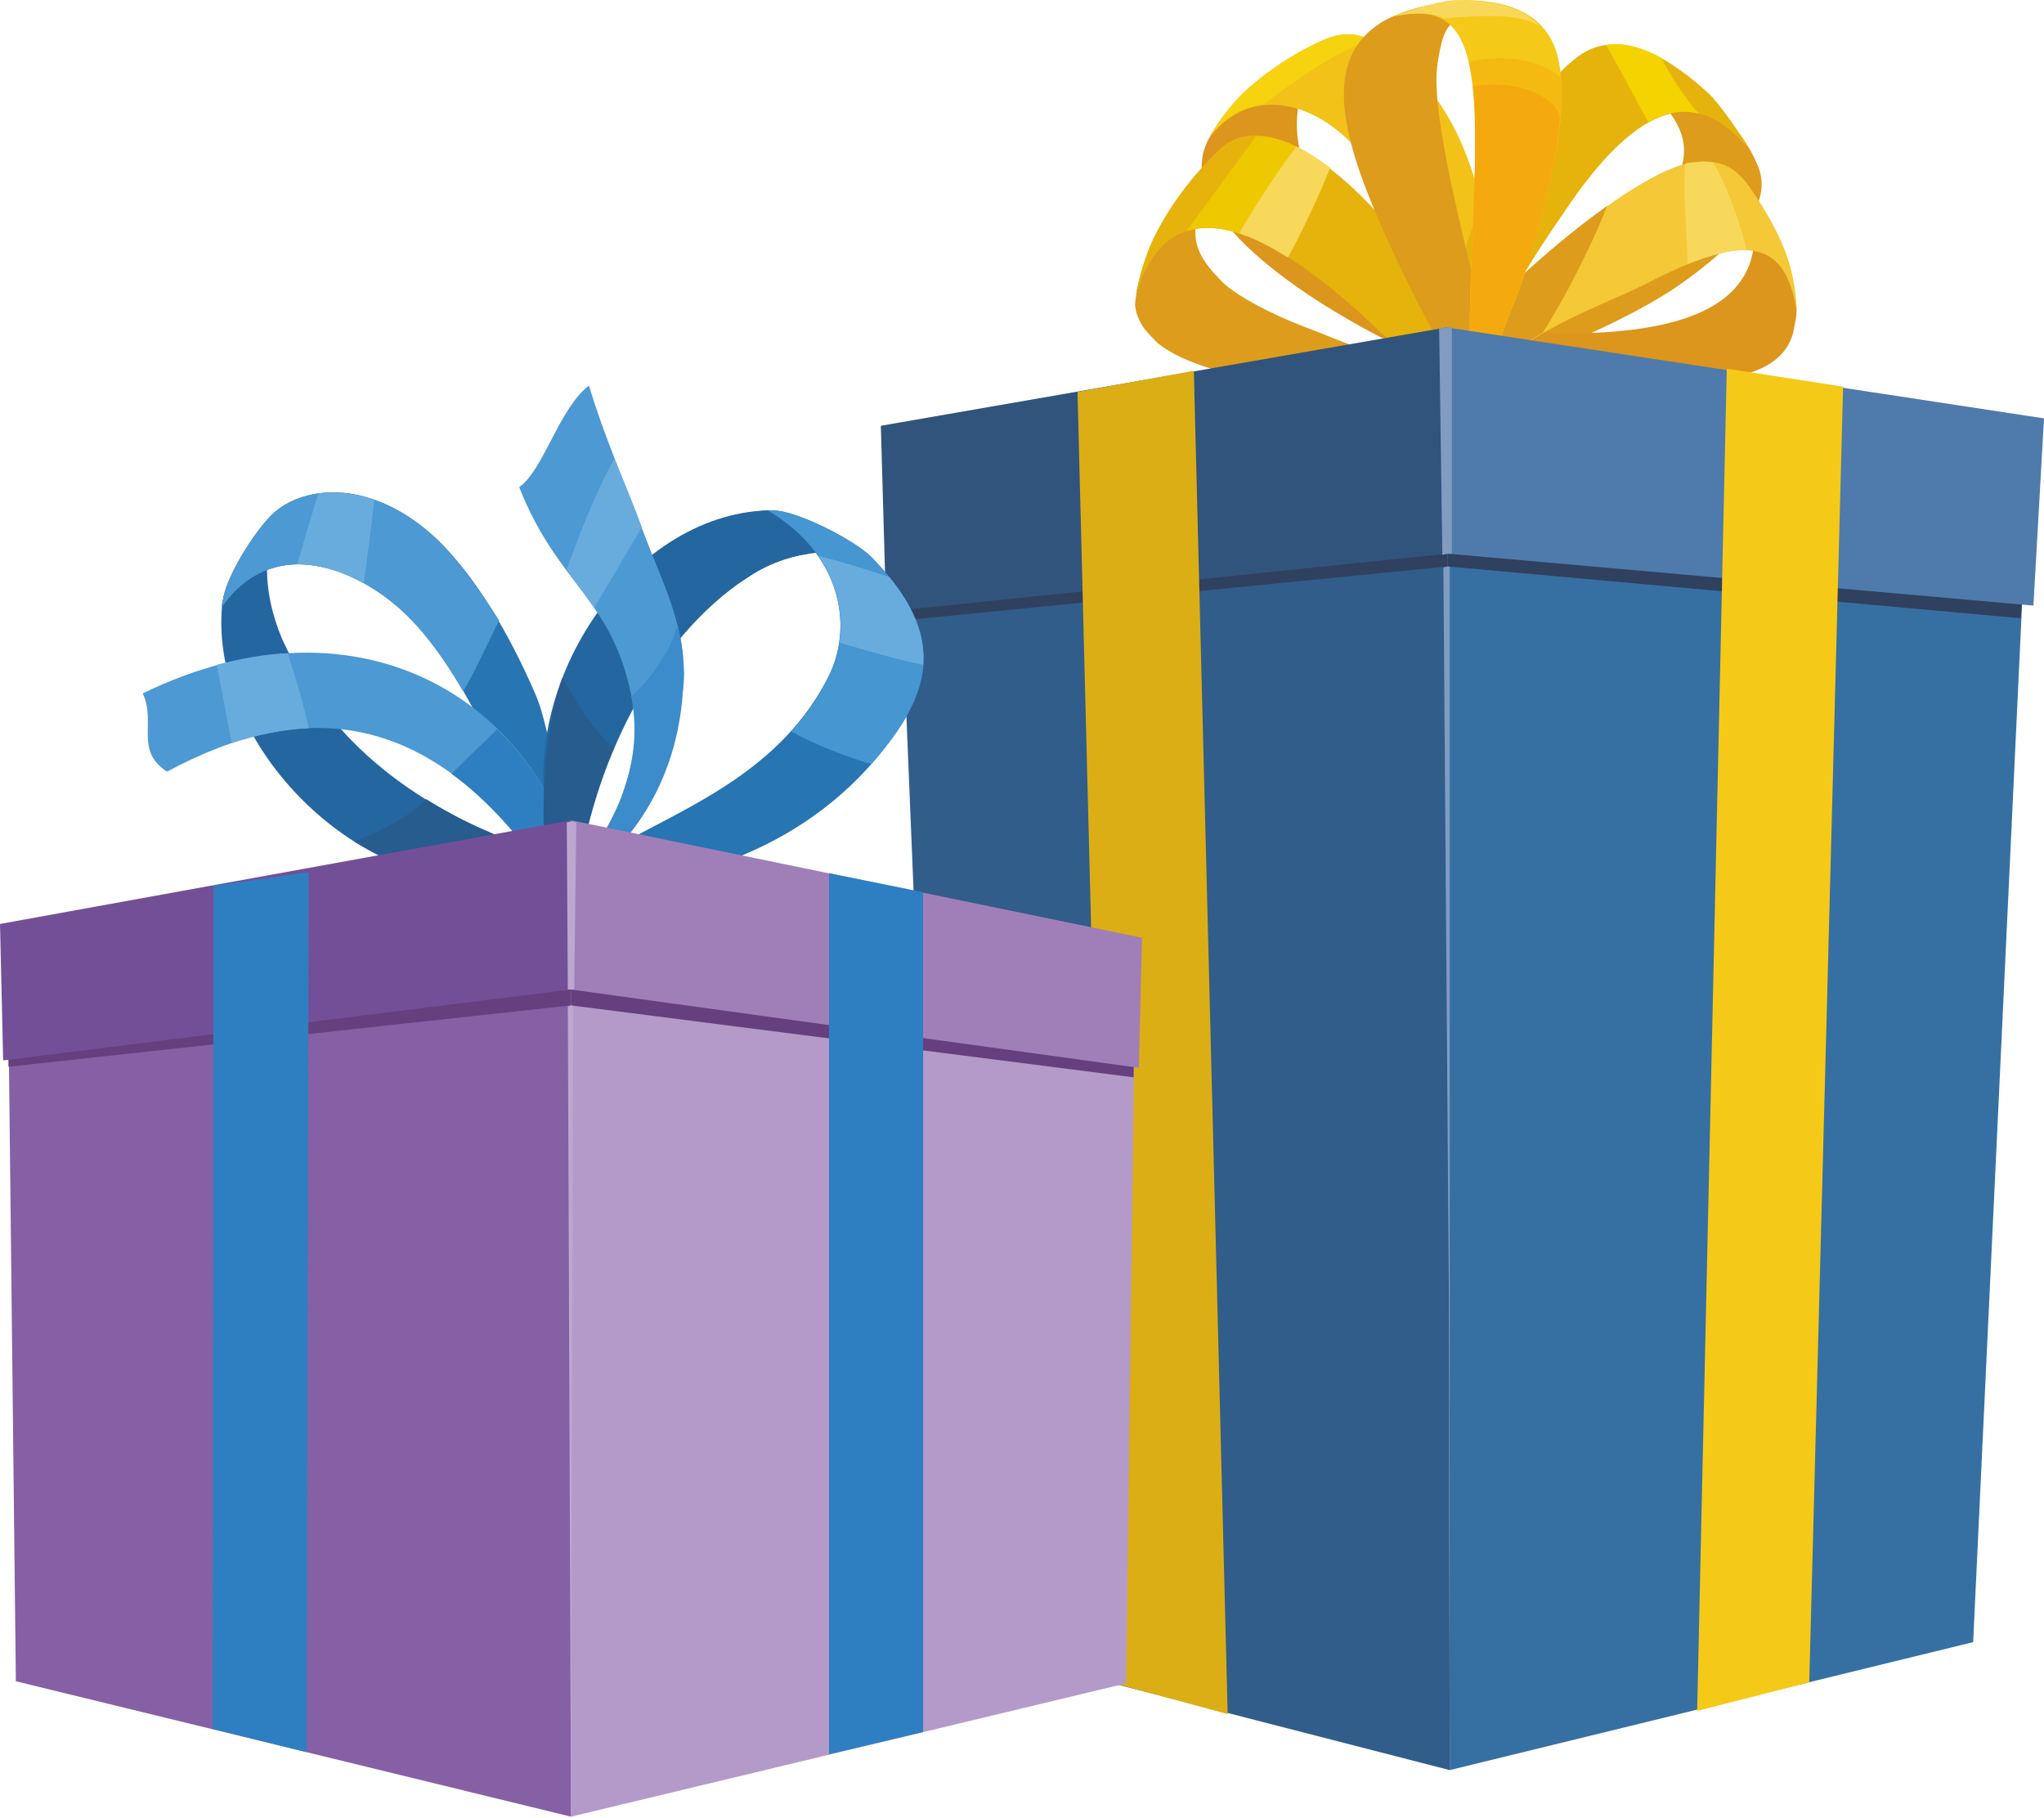
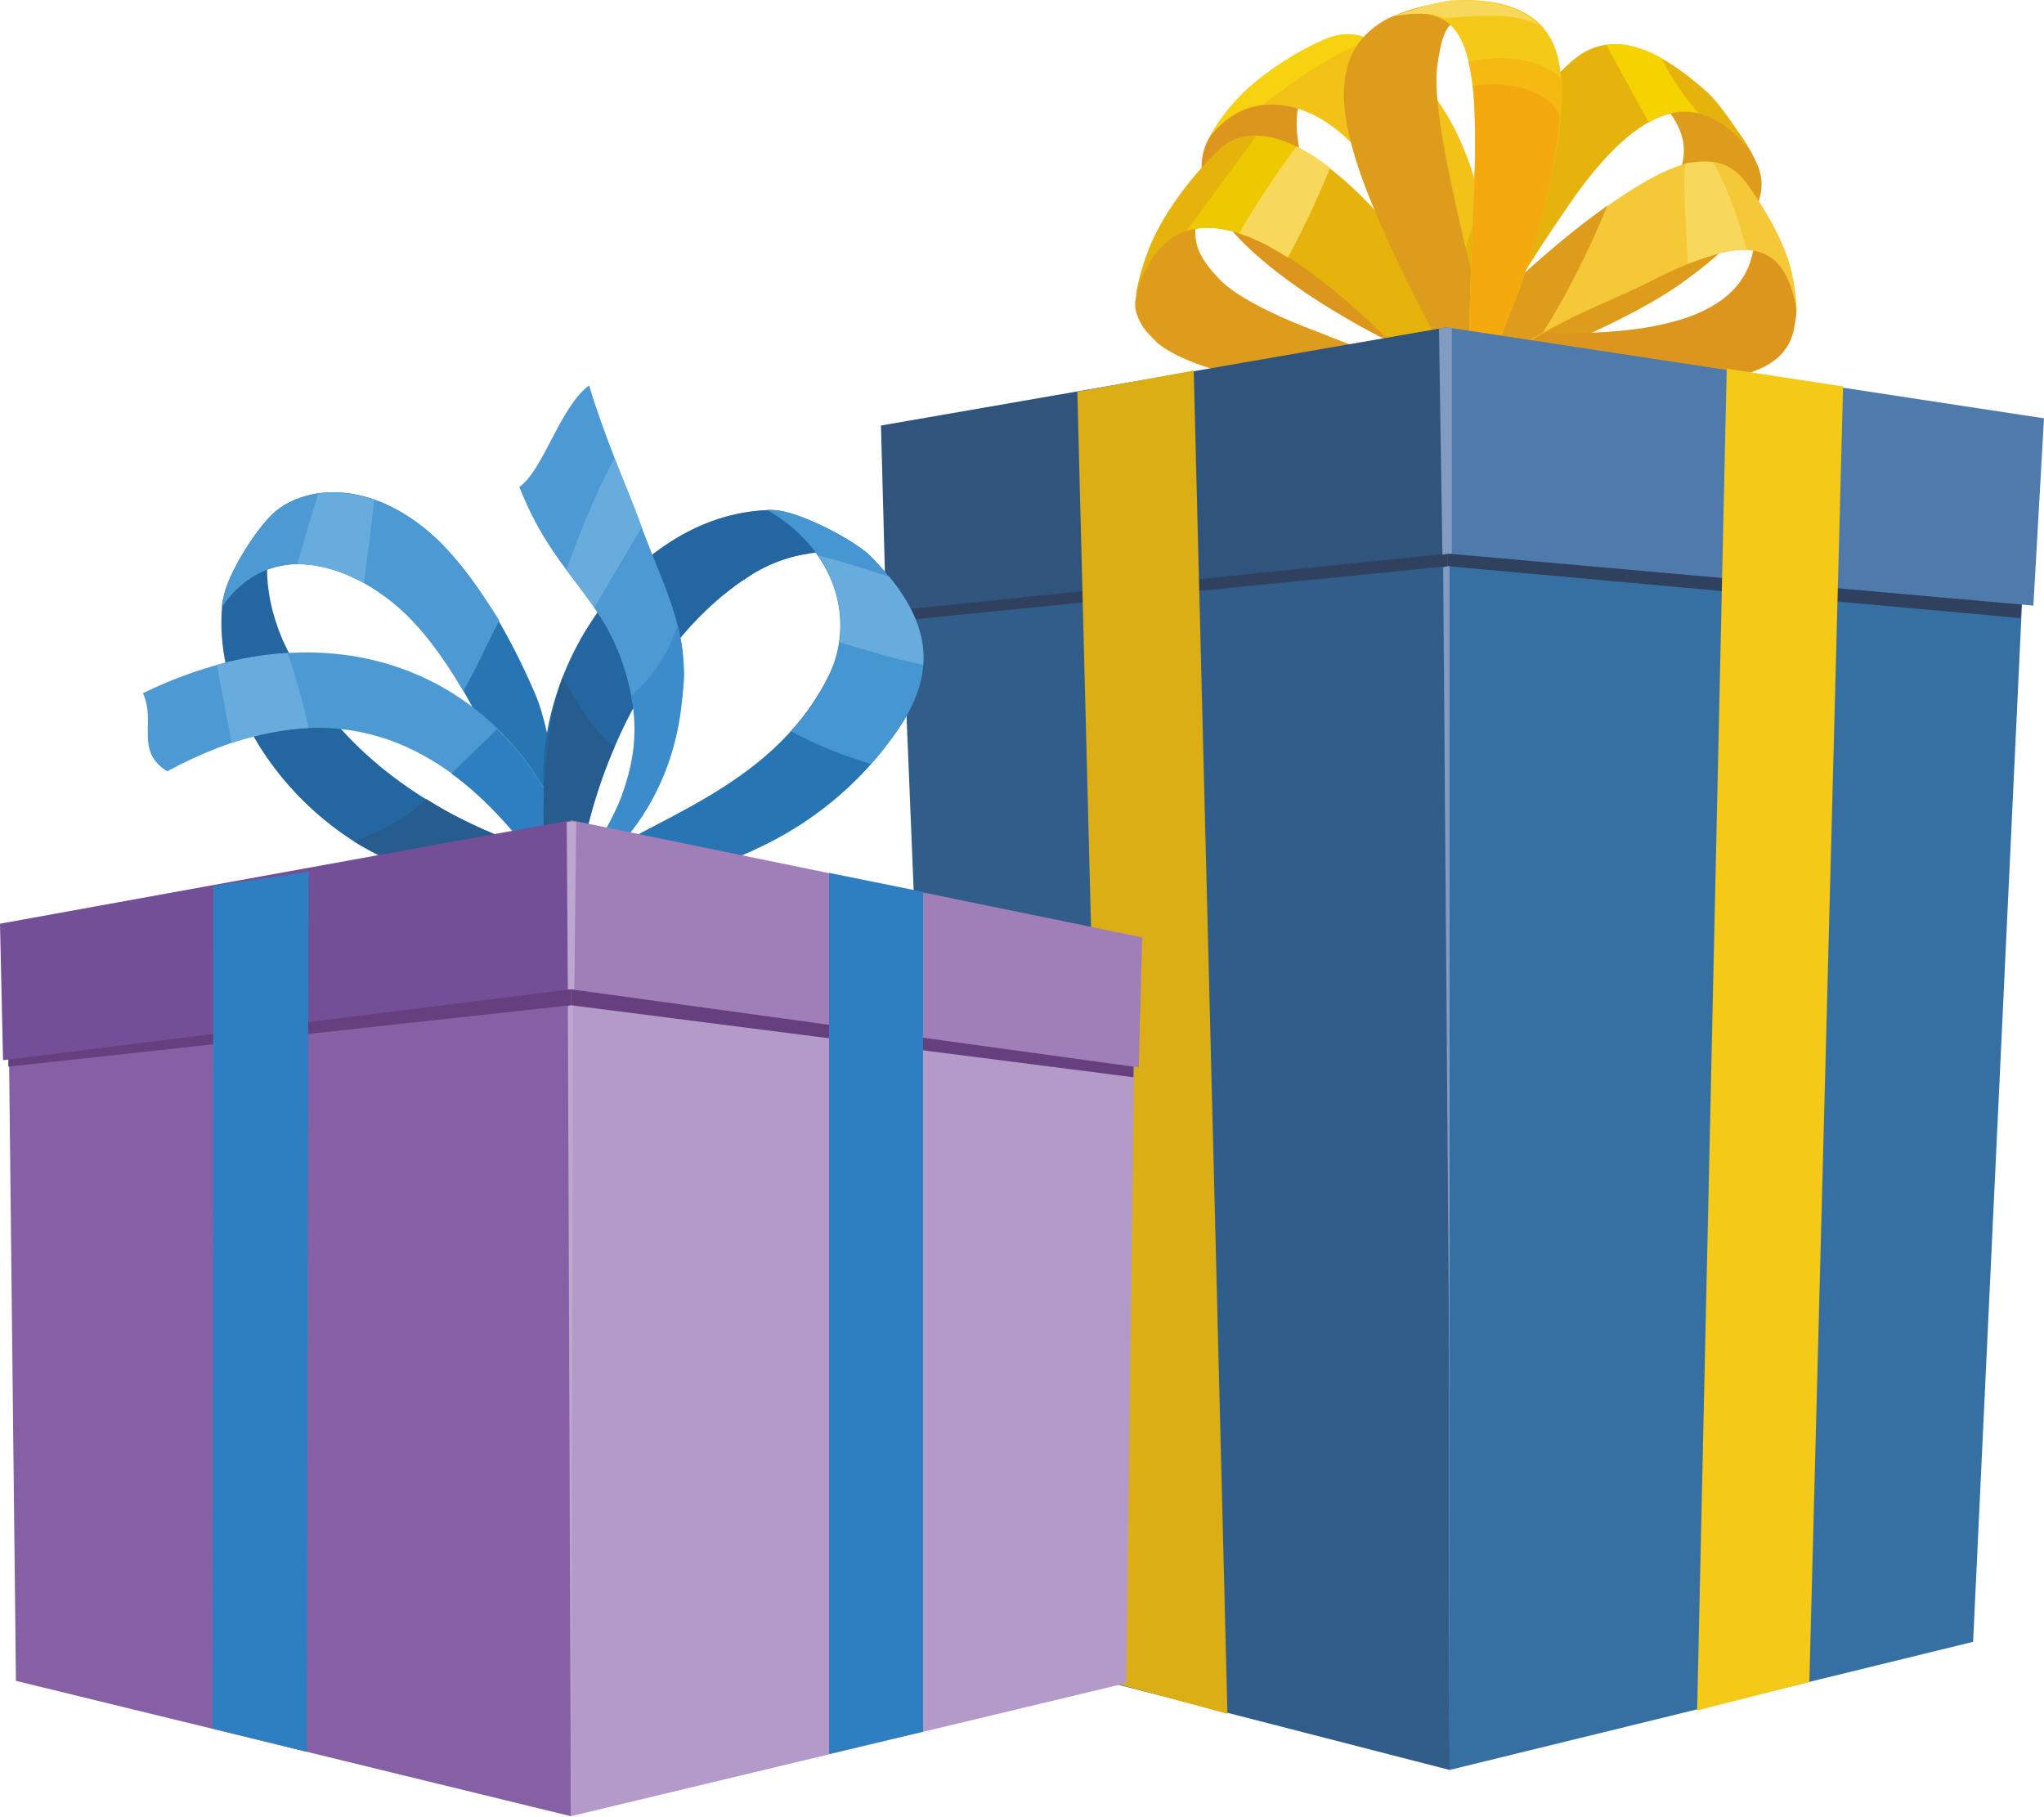
- <svg xmlns="http://www.w3.org/2000/svg" xml:space="preserve" width="1799px" height="1599px" version="1.1" style="shape-rendering:geometricPrecision; text-rendering:geometricPrecision; image-rendering:optimizeQuality; fill-rule:evenodd; clip-rule:evenodd" viewBox="0 0 1933 1717">
-   <defs>
-     <style type="text/css">
-    
-     .fil11 {fill:#F4AA0E}
-     .fil7 {fill:#F8D85B}
-     .fil10 {fill:#F4BA12}
-     .fil2 {fill:#F6D30E}
-     .fil9 {fill:#F5C917}
-     .fil6 {fill:#F4C836}
-     .fil1 {fill:#F3C219}
-     .fil5 {fill:#F4D300}
-     .fil8 {fill:#EEC800}
-     .fil4 {fill:#E6B30C}
-     .fil0 {fill:#DC951D}
-     .fil3 {fill:#DD9C1B}
-     .fil17 {fill:#DBAE15}
-     .fil32 {fill:#BCA7D1}
-     .fil27 {fill:#B49AC9}
-     .fil30 {fill:#A07FB8}
-     .fil18 {fill:#819BC1}
-     .fil28 {fill:#8560A5}
-     .fil23 {fill:#68ACDE}
-     .fil31 {fill:#734F98}
-     .fil22 {fill:#4C99D3}
-     .fil25 {fill:#4596D1}
-     .fil29 {fill:#653F7E}
-     .fil15 {fill:#4E7BAB}
-     .fil26 {fill:#3C8BCA}
-     .fil24 {fill:#2E7FC1}
-     .fil12 {fill:#3670A3}
-     .fil21 {fill:#2775B3}
-     .fil19 {fill:#2466A0}
-     .fil13 {fill:#315D8A}
-     .fil16 {fill:#31547D}
-     .fil14 {fill:#30405F}
-     .fil20 {fill:#265C8E}
-     .fil33 {fill:#2E7FC1;fill-rule:nonzero}
-    
-   </style>
-   </defs>
+ <svg xmlns="http://www.w3.org/2000/svg" xml:space="preserve" width="5622px" height="4995px" version="1.1" shape-rendering="geometricPrecision" text-rendering="geometricPrecision" image-rendering="optimizeQuality" fill-rule="evenodd" clip-rule="evenodd" viewBox="0 0 5392 4790">
  <g id="Capa_x0020_1">
-     <g id="_2521273965056">
-       <path class="fil0" d="M1307 319c-39,-20 -208,-112 -163,-190 24,-43 75,-84 107,-79 -69,86 19,190 120,280l-64 -11z" />
-       <path class="fil1" d="M1418 334c-7,-176 -47,-246 -109,-289 -17,-12 -34,-19 -59,-7 -25,11 -51,28 -74,49 -12,12 -23,26 -32,42 39,-50 104,-36 149,23 34,45 86,114 78,179l47 3z" />
-       <path class="fil2" d="M1298 38c-14,-7 -28,-9 -48,0 -25,11 -51,28 -74,49 -12,12 -23,26 -32,42 14,-19 32,-29 51,-31 37,-28 77,-55 103,-60l0 0z" />
-       <path class="fil3" d="M1420 349c16,-6 118,-43 175,-85 63,-46 81,-80 66,-111 -20,-46 -77,-91 -112,-84 31,38 58,59 35,104 -28,52 -82,103 -189,156l25 20z" />
-       <path class="fil4" d="M1368 335c-7,-64 60,-238 127,-284 41,-27 89,8 120,36 12,11 32,41 41,56 -47,-59 -99,-51 -165,40 -28,40 -73,105 -98,172l-25 -20z" />
-       <path class="fil5" d="M1519 42c17,-3 35,3 52,12 7,14 17,30 29,45 2,3 4,5 7,8 -15,-4 -31,-2 -48,8l-40 -73z" />
-       <path class="fil0" d="M1464 342c41,9 214,47 232,-29 1,-6 3,-13 3,-20 0,-8 -2,-16 -4,-25 -5,-30 -19,-59 -38,-70 21,111 -107,124 -248,114l55 30z" />
-       <path class="fil6" d="M1373 335c20,-42 172,-177 229,-182 22,-3 38,2 53,24 14,20 29,45 37,71 4,14 7,31 7,45 -11,-68 -49,-72 -135,-29 -35,19 -100,40 -140,75l-51 -4z" />
-       <path class="fil7" d="M1594 154c3,-1 5,-1 8,-1 6,-1 12,-1 18,0 12,19 25,55 32,83 -14,-1 -32,4 -56,13 -1,-35 -5,-74 -2,-95l0 0z" />
-       <path class="fil3" d="M1373 335c13,-28 84,-96 147,-141 -9,23 -32,74 -61,120 -13,7 -24,16 -35,25l-51 -4z" />
-       <path class="fil3" d="M1309 366c-30,4 -164,-2 -214,-42 -4,-4 -9,-9 -13,-14 -6,-9 -10,-19 -8,-28 6,-47 37,-104 70,-116 -16,48 -23,64 9,97 14,16 53,35 82,46 35,13 57,26 106,30l-32 27z" />
-       <path class="fil4" d="M1384 327c-9,-36 -56,-105 -107,-152 -44,-40 -93,-64 -124,-34 -23,22 -49,54 -65,90 -6,15 -11,31 -14,48 30,-102 119,-84 263,66l47 -18z" />
-       <path class="fil8" d="M1230 140c-15,-8 -29,-12 -42,-12l-66 90c16,-5 35,-4 57,5 1,-6 3,-12 6,-18 16,-28 30,-50 45,-65l0 0z" />
-       <path class="fil3" d="M1365 331c-8,-14 -70,-128 -87,-195 -20,-74 6,-102 31,-117 38,-20 100,-27 121,0 -57,-8 -64,-5 -71,44 -6,55 36,199 51,274l-45 -6z" />
-       <path class="fil9" d="M1416 338c0,-19 14,-44 24,-74 22,-70 48,-162 32,-215 -14,-46 -64,-51 -99,-49 -14,1 -42,10 -56,15 62,-13 79,19 78,128 0,46 -6,123 -5,193l26 2z" />
-       <path class="fil7" d="M1457 25c-20,-23 -56,-26 -84,-25 -14,1 -42,10 -56,15 22,-4 37,-4 49,2 32,-3 67,-5 86,5 2,0 4,2 5,3l0 0z" />
-       <path class="fil10" d="M1416 338c0,-19 14,-44 24,-74 19,-59 40,-135 37,-190 -16,-16 -51,-25 -88,-16 5,21 7,48 6,85 0,46 -6,123 -5,193l26 2z" />
-       <path class="fil11" d="M1416 338c0,-19 14,-44 24,-74 15,-46 31,-102 35,-150 0,-1 0,-2 0,-4 -4,-20 -42,-36 -82,-29 2,17 2,37 2,62 0,46 -6,123 -5,193l26 2z" />
-       <path class="fil7" d="M1258 158c-11,-8 -21,-15 -32,-20 -19,25 -41,59 -54,82 15,5 30,13 46,23 11,-20 28,-55 40,-85l0 0z" />
-       <polygon class="fil12" points="1369,473 1913,555 1866,1552 1371,1673 " />
-       <polygon class="fil13" points="1369,473 852,550 893,1550 1371,1673 " />
-       <polygon class="fil14" points="1369,473 1913,555 1911,584 1369,535 " />
-       <polygon class="fil14" points="1369,473 852,550 854,586 1369,535 " />
-       <polygon class="fil15" points="1368,309 1933,395 1923,572 1370,523 1368,523 " />
-       <polygon class="fil16" points="1368,309 833,402 838,577 846,577 1368,523 " />
-       <polygon class="fil17" points="1129,350 1019,370 1050,1590 1161,1620 " />
-       <polygon class="fil9" points="1633,348 1743,365 1711,1590 1605,1617 " />
-       <path class="fil18" d="M1361 310l3 214 5 -1 4 0 0 -214 -5 0 -7 1zm4 226l6 795 0 -796 -2 0 -4 1z" />
-       <path class="fil19" d="M475 832c-135,14 -277,-127 -265,-260 3,-29 45,-96 68,-98 -34,29 -30,86 -11,130 44,97 129,163 241,199l-33 29z" />
-       <path class="fil20" d="M525 839c-48,5 -147,-17 -190,-44 28,-11 53,-24 68,-40 32,20 66,36 105,48l17 36z" />
-       <path class="fil21" d="M545 835c-10,-39 -23,-145 -39,-180 -26,-60 -58,-112 -92,-145 -58,-55 -119,-53 -151,-29 -17,12 -49,62 -52,85 -1,2 -1,5 -1,7 47,-66 119,-38 161,-4 34,27 62,71 86,119 19,36 42,116 59,153l29 -6z" />
-       <path class="fil22" d="M472 586c-19,-30 -38,-56 -58,-76 -58,-55 -119,-53 -151,-29 -17,12 -49,62 -52,85 -1,2 -1,5 -1,7 47,-66 119,-38 161,-4 25,20 47,50 67,84 11,-18 21,-41 34,-67l0 0z" />
-       <path class="fil23" d="M354 472c-18,-6 -37,-8 -53,-6 -8,26 -15,50 -20,67 22,0 43,7 63,18 3,-24 7,-50 10,-79l0 0z" />
-       <path class="fil22" d="M551 843c-34,-179 -208,-289 -416,-188 13,28 -8,54 23,74 128,-69 252,-63 365,107l28 7z" />
-       <path class="fil23" d="M272 617c-22,1 -44,5 -67,11l14 74c25,-8 49,-13 73,-14 -5,-23 -12,-47 -20,-71l0 0z" />
-       <path class="fil24" d="M551 843c-12,-61 -40,-115 -81,-154 -12,12 -27,26 -43,42 33,24 65,59 96,105l9 20 19 -13z" />
-       <path class="fil19" d="M521 790c-37,-139 74,-305 206,-308 28,0 100,35 106,59 -34,-31 -89,-21 -127,5 -86,57 -146,174 -161,294l-24 -50z" />
-       <path class="fil20" d="M521 837c-13,-49 -7,-149 11,-197 16,28 31,53 49,66 -18,40 -31,91 -35,131l-25 0z" />
-       <path class="fil21" d="M555 844c90,-11 209,-37 289,-147 47,-64 36,-113 -20,-171 -15,-15 -68,-43 -92,-44 -2,0 -5,0 -6,0 71,42 82,112 56,160 -55,105 -168,131 -240,183l13 19z" />
-       <path class="fil19" d="M673 493c17,-6 35,-10 54,-11 28,0 100,35 106,59 -34,-31 -89,-21 -127,5 -8,5 -15,10 -22,16l-11 -69z" />
-       <path class="fil25" d="M824 722c7,-8 13,-16 20,-25 47,-64 36,-113 -20,-171 -15,-15 -68,-43 -92,-44 -2,0 -5,0 -6,0 71,42 82,112 56,160 -9,19 -21,35 -34,49 24,13 50,23 76,31l0 0z" />
-       <path class="fil19" d="M765 523c-21,3 -42,11 -59,23 -3,2 -5,3 -7,4l-12 -42c0,0 31,3 78,15l0 0z" />
-       <path class="fil23" d="M873 628c2,-28 -9,-55 -32,-83 -24,-8 -47,-15 -67,-20 18,26 24,56 20,82 27,8 54,16 79,21l0 0z" />
-       <path class="fil22" d="M612 760c8,-10 14,-26 18,-40 8,-25 17,-60 17,-84 -1,-50 -21,-87 -38,-132 -18,-48 -38,-93 -52,-140 -28,21 -43,80 -66,96 37,94 89,105 107,202 4,20 5,50 -10,90l24 8z" />
-       <path class="fil23" d="M607 498c-8,-22 -17,-43 -26,-65 -19,34 -37,82 -44,102 -1,1 -1,2 -1,3 9,13 18,24 26,36l45 -76z" />
-       <path class="fil26" d="M537 840c91,-58 112,-150 109,-215 0,-12 -3,-25 -5,-35 -7,25 -24,50 -44,68 7,36 1,67 -9,94 -15,39 -40,68 -51,88l0 0z" />
-       <polygon class="fil27" points="540,777 1074,886 1065,1591 540,1717 " />
-       <polygon class="fil28" points="540,777 7,873 15,1589 540,1717 " />
-       <polygon class="fil29" points="540,777 1074,886 1072,1018 540,950 " />
-       <polygon class="fil29" points="540,777 7,873 8,1008 540,950 " />
-       <polygon class="fil30" points="540,775 1080,886 1077,1009 540,935 " />
-       <polygon class="fil31" points="540,775 0,873 3,1002 540,935 " />
-       <path class="fil32" d="M536 777l1 158 3 0 3 0 2 -158 -5 -1 -4 1zm1 174l3 766 2 -766 -2 -1 -3 1z" />
-       <polygon class="fil33" points="292,824 202,837 201,1634 290,1656 " />
-       <polygon class="fil33" points="784,825 873,843 873,1637 784,1658 " />
+     <g id="_2477351155296">
+       <g id="_2521273965056">
+         <path fill="#DC951D" d="M3646 891c-109,-56 -581,-313 -455,-530 67,-120 209,-234 298,-221 -192,240 53,530 335,781l-178 -30z" />
+         <path fill="#F3C219" d="M3955 933c-19,-491 -131,-687 -304,-806 -47,-34 -95,-53 -164,-20 -70,31 -143,78 -207,137 -33,33 -64,72 -89,117 109,-140 290,-101 416,64 94,126 240,318 217,499l131 9z" />
+         <path fill="#F6D30E" d="M3621 107c-39,-20 -79,-25 -134,0 -70,31 -143,78 -207,137 -33,33 -64,72 -89,117 39,-53 89,-81 142,-87 103,-78 215,-153 288,-167l0 0z" />
+         <path fill="#DD9C1B" d="M3961 974c45,-16 329,-119 488,-237 176,-128 226,-223 184,-309 -56,-129 -215,-254 -312,-235 86,106 161,165 97,291 -78,145 -228,287 -527,435l70 55 0 0z" />
+         <path fill="#E6B30C" d="M3816 935c-20,-178 167,-663 354,-792 114,-75 248,23 335,101 33,30 89,114 114,156 -131,-165 -276,-142 -460,111 -78,112 -204,293 -273,480l-70 -56z" />
+         <path fill="#F4D300" d="M4237 118c47,-8 98,9 145,34 20,39 47,83 81,125 6,9 11,14 19,22 -41,-11 -86,-5 -133,23l-112 -204 0 0z" />
+         <path fill="#DC951D" d="M4084 955c114,25 597,131 647,-81 3,-17 8,-36 8,-56 0,-22 -5,-44 -11,-69 -14,-84 -53,-165 -106,-196 59,310 -299,346 -692,318l154 84 0 0z" />
+         <path fill="#F4C836" d="M3830 935c56,-117 480,-493 639,-507 61,-9 106,5 147,67 39,56 81,125 104,198 11,39 19,86 19,125 -31,-189 -137,-201 -376,-81 -98,53 -279,112 -391,210l-142 -12z" />
+         <path fill="#F8D85B" d="M4446 431c9,-3 14,-3 23,-3 16,-3 33,-3 50,0 33,53 69,153 89,231 -39,-2 -89,11 -156,37 -3,-98 -14,-207 -6,-265l0 0z" />
+         <path fill="#DD9C1B" d="M3830 935c36,-78 234,-267 410,-393 -25,64 -89,207 -170,335 -37,19 -67,44 -98,70l-142 -12 0 0z" />
+         <path fill="#DD9C1B" d="M3651 1022c-83,11 -457,-6 -597,-117 -11,-11 -25,-25 -36,-39 -17,-25 -28,-53 -22,-78 17,-131 103,-290 195,-324 -45,134 -64,179 25,271 39,44 148,97 229,128 97,36 159,72 296,84l-90 75 0 0z" />
+         <path fill="#E6B30C" d="M3860 913c-25,-100 -156,-293 -298,-424 -123,-111 -259,-178 -346,-95 -64,62 -137,151 -181,251 -17,42 -31,87 -39,134 83,-284 332,-234 733,184l131 -50z" />
+         <path fill="#EEC800" d="M3431 392c-42,-23 -81,-34 -117,-34l-184 251c44,-14 97,-11 159,14 2,-17 8,-33 16,-50 45,-78 84,-140 126,-181l0 0z" />
+         <path fill="#DD9C1B" d="M3807 924c-22,-39 -195,-357 -242,-544 -56,-206 17,-284 86,-326 106,-56 279,-75 338,0 -159,-22 -179,-14 -198,123 -17,153 100,555 142,764l-126 -17 0 0z" />
+         <path fill="#F5C917" d="M3950 944c0,-53 39,-123 67,-207 61,-195 134,-451 89,-599 -39,-129 -179,-143 -276,-137 -39,3 -117,28 -156,42 173,-36 220,53 217,357 0,128 -17,343 -14,538l73 6 0 0z" />
+         <path fill="#F8D85B" d="M4064 71c-56,-64 -156,-73 -234,-70 -39,3 -117,28 -156,42 61,-11 103,-11 136,5 90,-8 187,-14 240,14 6,0 11,6 14,9l0 0z" />
+         <path fill="#F4BA12" d="M3950 944c0,-53 39,-123 67,-207 53,-164 111,-376 103,-530 -45,-44 -142,-69 -246,-44 14,58 20,134 17,237 0,128 -17,343 -14,538l73 6 0 0z" />
+         <path fill="#F4AA0E" d="M3950 944c0,-53 39,-123 67,-207 42,-128 86,-284 97,-418 0,-3 0,-6 0,-11 -11,-56 -117,-101 -228,-81 5,47 5,103 5,173 0,128 -17,343 -14,538l73 6 0 0z" />
+         <path fill="#F8D85B" d="M3509 442c-31,-23 -59,-42 -89,-56 -53,70 -115,165 -151,229 42,14 84,36 128,64 31,-56 79,-154 112,-237l0 0z" />
+         <polygon fill="#3670A3" points="3819,1320 5336,1549 5205,4330 3824,4668 " />
+         <polygon fill="#315D8A" points="3819,1320 2377,1535 2491,4325 3824,4668 " />
+         <polygon fill="#30405F" points="3819,1320 5336,1549 5330,1630 3819,1493 " />
+         <polygon fill="#30405F" points="3819,1320 2377,1535 2382,1636 3819,1493 " />
+         <polygon fill="#4E7BAB" points="3816,863 5392,1103 5364,1597 3821,1460 3816,1460 " />
+         <polygon fill="#31547D" points="3816,863 2324,1122 2337,1610 2360,1610 3816,1460 " />
+         <polygon fill="#DBAE15" points="3149,977 2842,1033 2929,4436 3238,4520 " />
+         <polygon fill="#F5C917" points="4555,972 4862,1019 4773,4436 4477,4511 " />
+         <path fill="#819BC1" d="M3796 866l9 597 14 -3 11 0 0 -597 -14 0 -20 3zm11 630l17 2218 0 -2221 -5 0 -12 3 0 0z" />
+         <path fill="#2466A0" d="M1325 2322c-377,39 -773,-354 -739,-725 8,-81 125,-268 189,-274 -94,81 -83,240 -30,363 122,270 360,454 672,555l-92 81 0 0z" />
+         <path fill="#265C8E" d="M1464 2341c-133,14 -410,-47 -530,-122 79,-31 148,-67 190,-112 89,56 184,100 293,134l47 100z" />
+         <path fill="#2775B3" d="M1520 2330c-28,-109 -64,-404 -109,-502 -72,-167 -161,-312 -256,-404 -162,-154 -332,-148 -421,-81 -48,33 -137,173 -145,237 -3,5 -3,14 -3,19 131,-184 332,-106 449,-11 95,75 173,198 240,332 53,100 117,324 164,427l81 -17 0 0z" />
+         <path fill="#4C99D3" d="M1317 1636c-53,-84 -106,-157 -162,-212 -162,-154 -332,-148 -421,-81 -48,33 -137,173 -145,237 -3,5 -3,14 -3,19 131,-184 332,-106 449,-11 70,56 131,140 187,234 30,-50 58,-114 95,-186l0 0z" />
+         <path fill="#68ACDE" d="M987 1318c-50,-17 -103,-23 -147,-17 -23,72 -42,139 -56,187 61,0 120,19 176,50 8,-67 19,-140 27,-220l0 0z" />
+         <path fill="#4C99D3" d="M1537 2352c-95,-499 -580,-806 -1160,-524 36,78 -23,151 64,206 357,-192 703,-175 1018,299l78 19 0 0z" />
+         <path fill="#68ACDE" d="M759 1722c-62,3 -123,14 -187,31l39 206c70,-22 137,-36 203,-39 -13,-64 -33,-131 -55,-198l0 0 0 0z" />
+         <path fill="#2E7FC1" d="M1537 2352c-34,-170 -112,-320 -226,-429 -33,33 -75,72 -120,117 92,67 181,165 268,293l25 56 53 -37 0 0z" />
+         <path fill="#2466A0" d="M1453 2205c-103,-388 207,-851 575,-860 78,0 279,98 296,165 -95,-86 -249,-59 -355,14 -240,159 -407,485 -449,820l-67 -139z" />
+         <path fill="#265C8E" d="M1453 2336c-36,-137 -19,-416 31,-550 45,78 86,148 137,184 -51,112 -87,254 -98,366l-70 0 0 0z" />
+         <path fill="#2775B3" d="M1548 2355c251,-30 583,-103 806,-410 131,-178 101,-315 -56,-477 -41,-42 -189,-120 -256,-123 -6,0 -14,0 -17,0 198,118 229,313 156,447 -153,293 -468,365 -669,510l36 53 0 0z" />
+         <path fill="#2466A0" d="M1877 1376c48,-17 98,-28 151,-31 78,0 279,98 296,165 -95,-86 -249,-59 -355,14 -22,14 -42,28 -61,45l-31 -193z" />
+         <path fill="#4596D1" d="M2298 2015c20,-22 37,-45 56,-70 131,-178 101,-315 -56,-477 -41,-42 -189,-120 -256,-123 -6,0 -14,0 -17,0 198,118 229,313 156,447 -25,53 -58,97 -95,136 67,37 140,65 212,87l0 0 0 0z" />
+         <path fill="#2466A0" d="M2134 1460c-59,8 -117,31 -165,64 -8,6 -14,8 -19,11l-34 -117c0,0 87,8 218,42l0 0z" />
+         <path fill="#68ACDE" d="M2435 1753c6,-78 -25,-154 -89,-232 -67,-22 -131,-42 -187,-56 50,73 67,157 56,229 75,22 150,45 220,59l0 0z" />
+         <path fill="#4C99D3" d="M1707 2121c22,-28 39,-73 50,-112 23,-69 48,-167 48,-234 -3,-139 -59,-243 -106,-368 -50,-134 -106,-260 -145,-391 -78,59 -120,223 -184,268 103,262 248,293 298,564 11,55 14,139 -28,251l67 22 0 0z" />
+         <path fill="#68ACDE" d="M1693 1390c-22,-61 -47,-120 -72,-181 -53,95 -104,229 -123,284 -3,3 -3,6 -3,9 25,36 50,67 73,100l125 -212 0 0z" />
+         <path fill="#3C8BCA" d="M1498 2344c254,-162 312,-418 304,-600 0,-33 -8,-69 -14,-97 -20,69 -67,139 -123,189 20,101 3,187 -25,263 -42,108 -111,189 -142,245l0 0 0 0z" />
+         <polygon fill="#B49AC9" points="1506,2168 2996,2472 2971,4439 1506,4790 " />
+         <polygon fill="#8560A5" points="1506,2168 20,2436 42,4433 1506,4790 " />
+         <polygon fill="#653F7E" points="1506,2168 2996,2472 2990,2841 1506,2651 " />
+         <polygon fill="#653F7E" points="1506,2168 20,2436 22,2813 1506,2651 " />
+         <polygon fill="#A07FB8" points="1506,2163 3013,2472 3004,2815 1506,2609 " />
+         <polygon fill="#734F98" points="1506,2163 0,2436 8,2796 1506,2609 " />
+         <path fill="#BCA7D1" d="M1495 2168l3 441 8 0 9 0 5 -441 -14 -2 -11 2 0 0zm3 486l8 2136 6 -2136 -6 -3 -8 3z" />
+         <polygon fill="#2E7FC1" fill-rule="nonzero" points="814,2299 563,2336 561,4559 809,4620 " />
+         <polygon fill="#2E7FC1" fill-rule="nonzero" points="2187,2302 2435,2352 2435,4567 2187,4626 " />
+       </g>
    </g>
  </g>
</svg>
